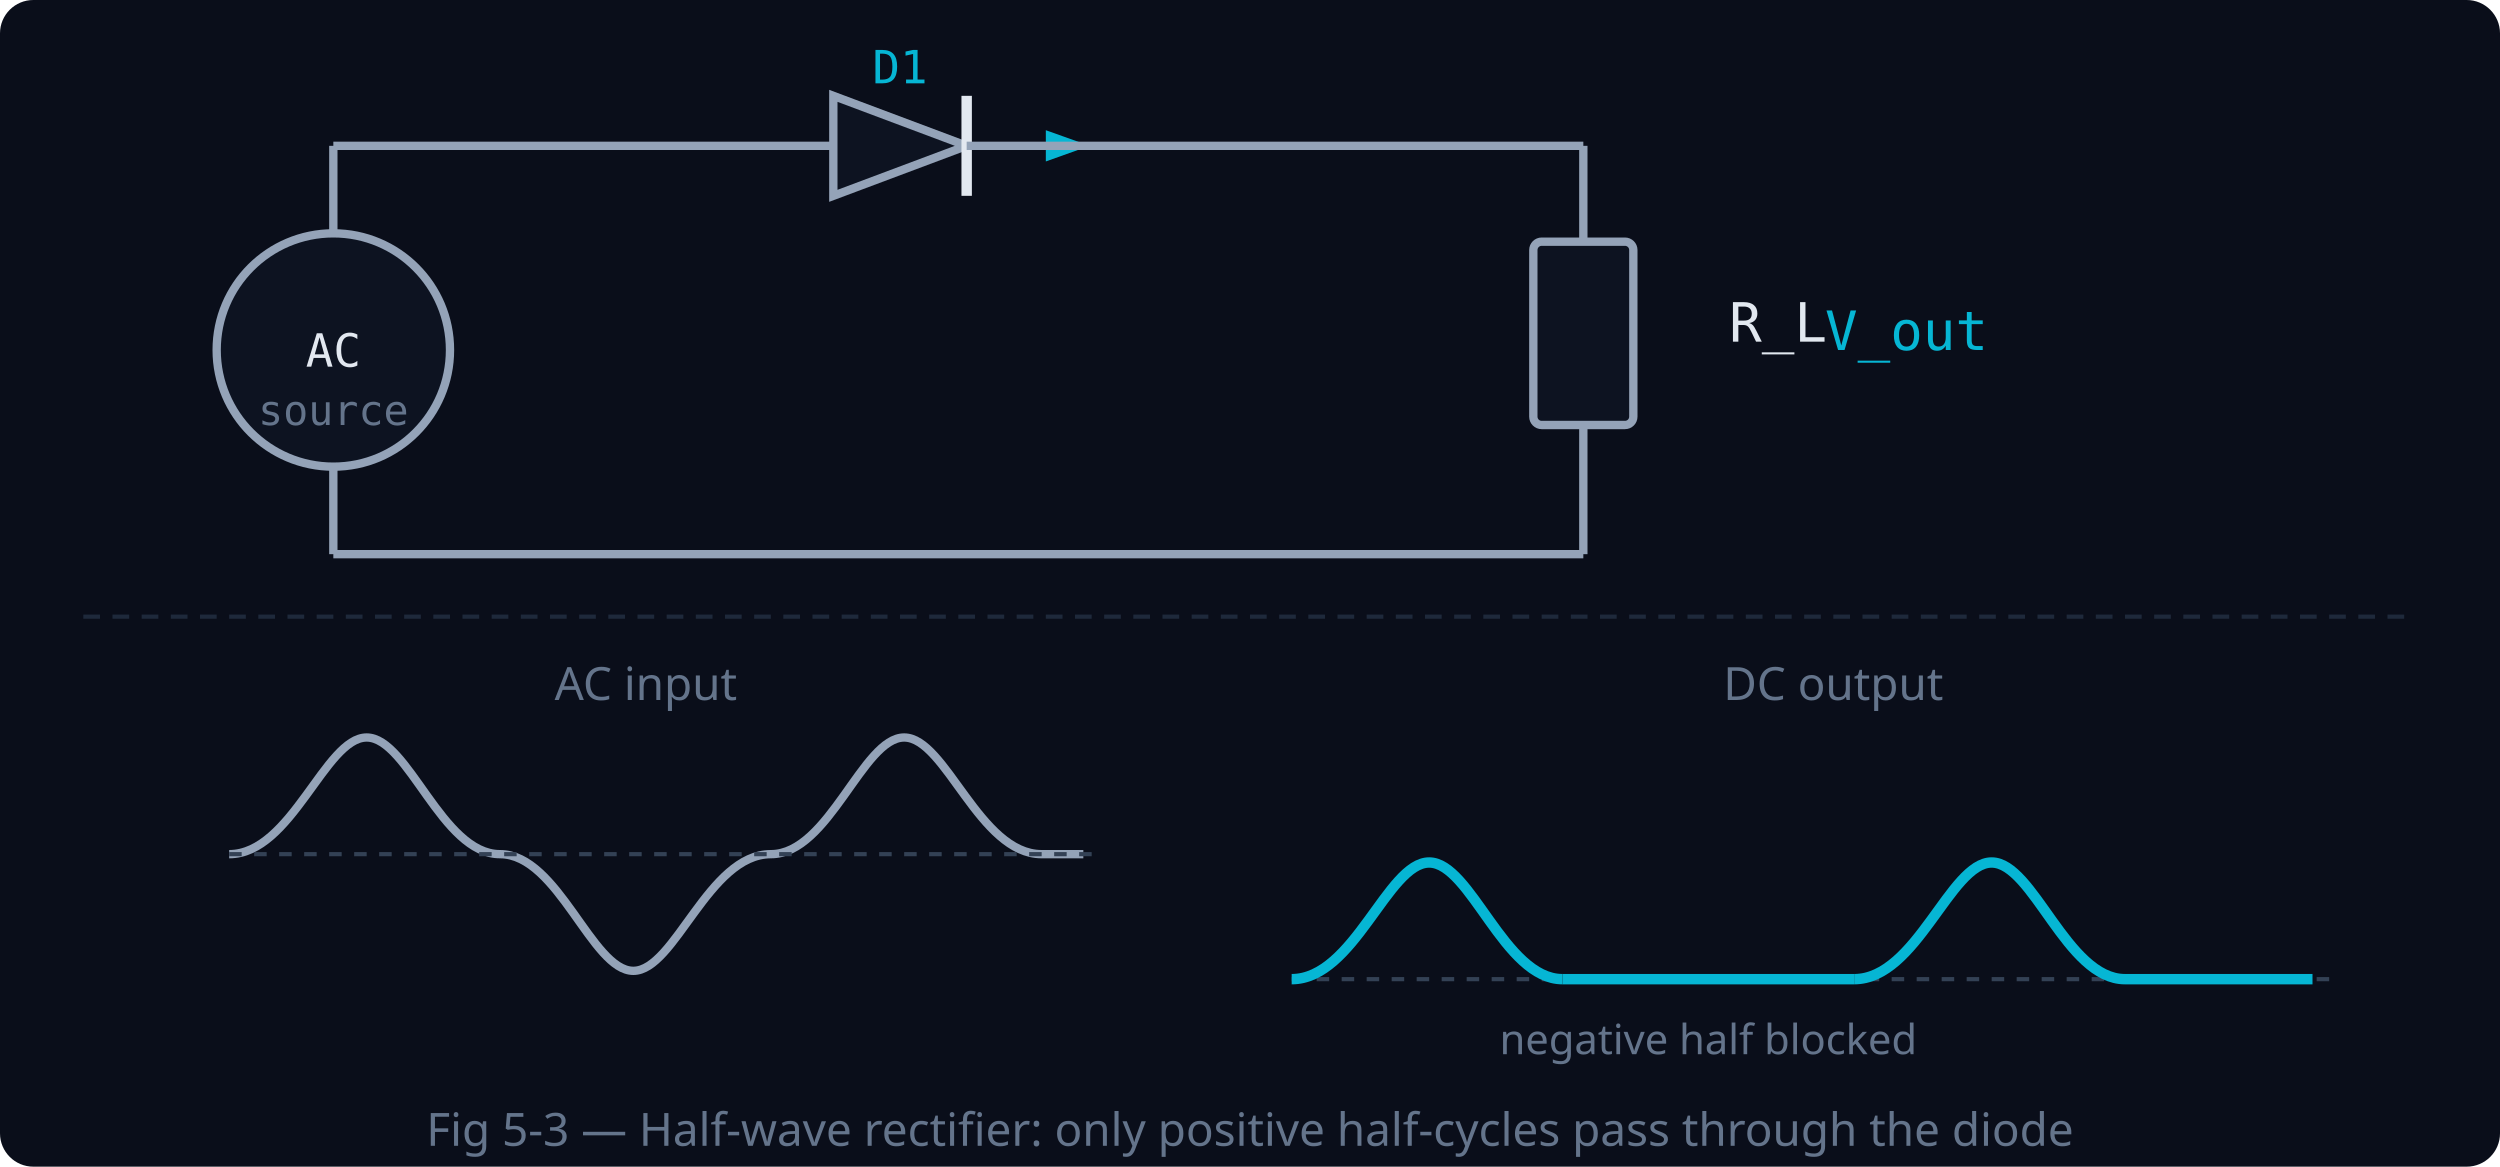
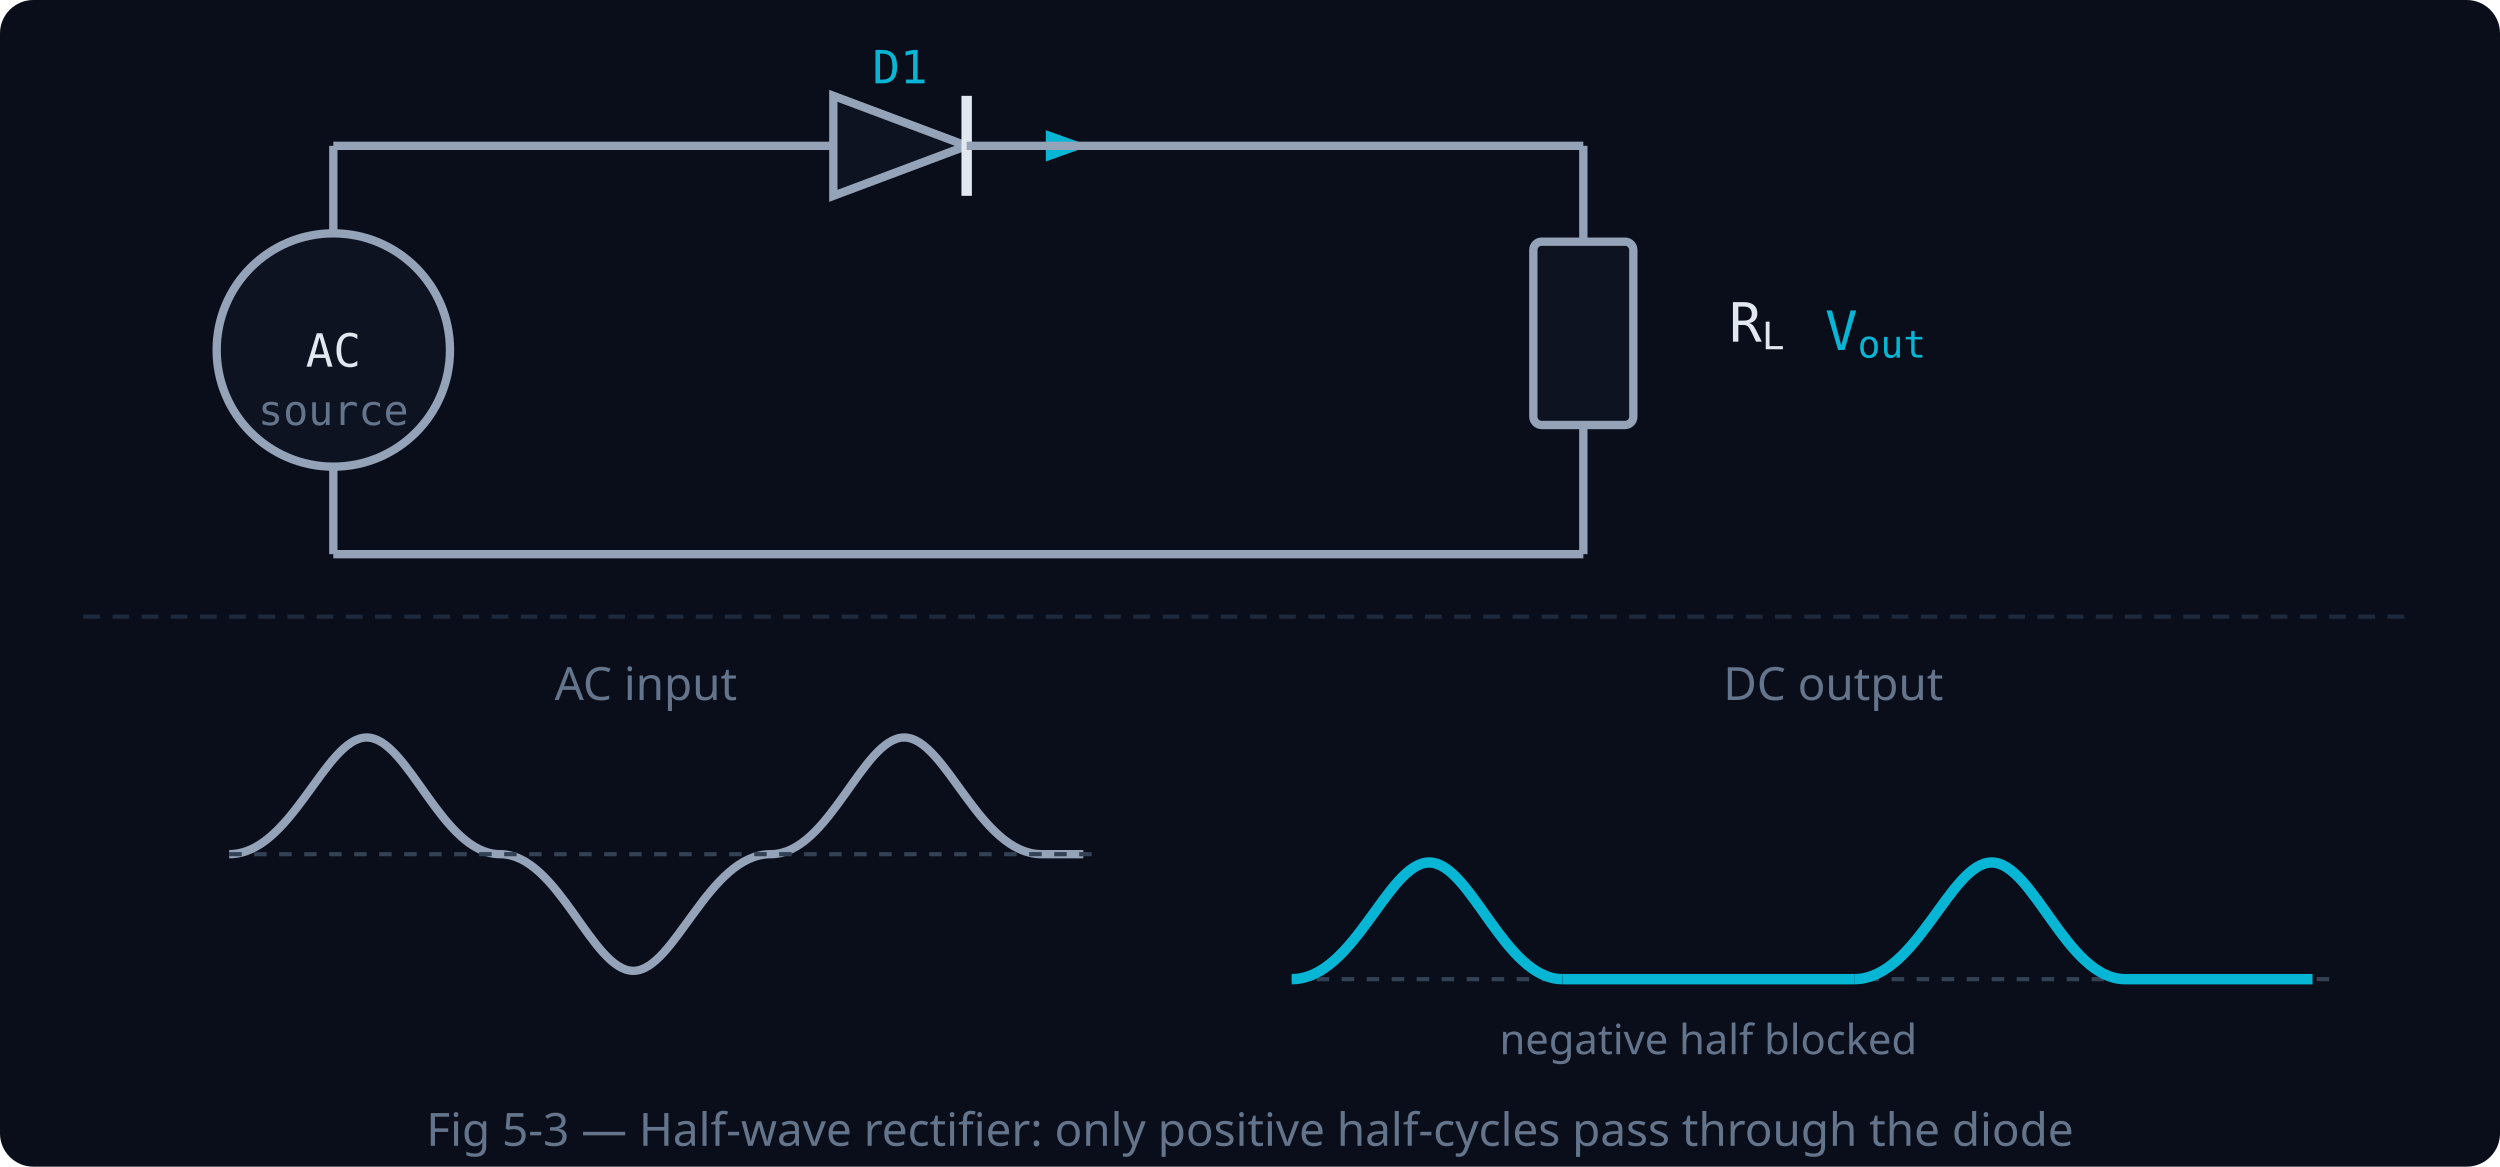
<svg xmlns="http://www.w3.org/2000/svg" viewBox="0 0 600 280" width="600" height="280">
  <defs>
    <marker id="a5" markerWidth="7" markerHeight="5" refX="6" refY="2.5" orient="auto">
      <polygon points="0 0, 7 2.5, 0 5" fill="#06b6d4" />
    </marker>
  </defs>
  <rect width="600" height="280" fill="#0a0e1a" rx="8" />
  <line x1="20" y1="148" x2="580" y2="148" stroke="#1e293b" stroke-width="1" stroke-dasharray="4,3" />
  <circle cx="80" cy="84" r="28" fill="#0d1321" stroke="#94a3b8" stroke-width="2" />
  <text x="80" y="88" font-family="IBM Plex Mono, monospace" font-size="11" fill="#e2e8f0" text-anchor="middle">AC</text>
  <text x="80" y="102" font-family="IBM Plex Mono, monospace" font-size="10" fill="#64748b" text-anchor="middle">source</text>
  <line x1="80" y1="56" x2="80" y2="35" stroke="#94a3b8" stroke-width="2" />
  <line x1="80" y1="35" x2="200" y2="35" stroke="#94a3b8" stroke-width="2" />
  <polygon points="200,23 200,47 232,35" fill="#0d1321" stroke="#94a3b8" stroke-width="2" />
  <line x1="232" y1="23" x2="232" y2="47" stroke="#e2e8f0" stroke-width="2.5" />
  <text x="216" y="20" font-family="IBM Plex Mono, monospace" font-size="11" fill="#06b6d4" text-anchor="middle">D1</text>
  <line x1="248" y1="35" x2="260" y2="35" stroke="#06b6d4" stroke-width="1.5" marker-end="url(#a5)" />
  <line x1="232" y1="35" x2="380" y2="35" stroke="#94a3b8" stroke-width="2" />
  <line x1="380" y1="35" x2="380" y2="58" stroke="#94a3b8" stroke-width="2" />
  <rect x="368" y="58" width="24" height="44" fill="#0d1321" stroke="#94a3b8" stroke-width="2" rx="2" />
-   <text x="415" y="82" font-family="IBM Plex Mono, monospace" font-size="13" fill="#e2e8f0">R_L</text>
+   <text x="415" y="82" font-family="IBM Plex Mono, monospace" font-size="13" fill="#e2e8f0">R<tspan baseline-shift="sub" font-size="70%">L</tspan>
+   </text>
  <line x1="380" y1="102" x2="380" y2="133" stroke="#94a3b8" stroke-width="2" />
  <line x1="380" y1="133" x2="80" y2="133" stroke="#94a3b8" stroke-width="2" />
  <line x1="80" y1="133" x2="80" y2="112" stroke="#94a3b8" stroke-width="2" />
-   <text x="438" y="84" font-family="IBM Plex Mono, monospace" font-size="13" fill="#06b6d4">V_out</text>
+   <text x="438" y="84" font-family="IBM Plex Mono, monospace" font-size="13" fill="#06b6d4">V<tspan baseline-shift="sub" font-size="70%">out</tspan>
+   </text>
  <text x="155" y="168" font-family="IBM Plex Sans, sans-serif" font-size="11" fill="#64748b" text-anchor="middle">AC input</text>
  <text x="440" y="168" font-family="IBM Plex Sans, sans-serif" font-size="11" fill="#64748b" text-anchor="middle">DC output</text>
  <path d="M 55,205 C 70,205 78,177 88,177 C 98,177 106,205 120,205 C 134,205 142,233 152,233 C 162,233 170,205 185,205 C 199,205 207,177 217,177 C 227,177 235,205 250,205 C 257,205 258,205 260,205" fill="none" stroke="#94a3b8" stroke-width="2" />
  <line x1="55" y1="205" x2="265" y2="205" stroke="#334155" stroke-width="1" stroke-dasharray="3,3" />
  <line x1="310" y1="235" x2="560" y2="235" stroke="#334155" stroke-width="1" stroke-dasharray="3,3" />
  <path d="M 310,235 C 325,235 333,207 343,207 C 353,207 361,235 375,235" fill="none" stroke="#06b6d4" stroke-width="2.5" />
  <line x1="375" y1="235" x2="445" y2="235" stroke="#06b6d4" stroke-width="2.5" />
  <path d="M 445,235 C 460,235 468,207 478,207 C 488,207 496,235 510,235" fill="none" stroke="#06b6d4" stroke-width="2.5" />
  <line x1="510" y1="235" x2="555" y2="235" stroke="#06b6d4" stroke-width="2.5" />
  <text x="410" y="253" font-family="IBM Plex Sans, sans-serif" font-size="10" fill="#64748b" text-anchor="middle">negative half blocked</text>
  <text x="300" y="275" font-family="IBM Plex Sans, sans-serif" font-size="11" fill="#64748b" text-anchor="middle">Fig 5-3 — Half-wave rectifier: only positive half-cycles pass through the diode</text>
</svg>
